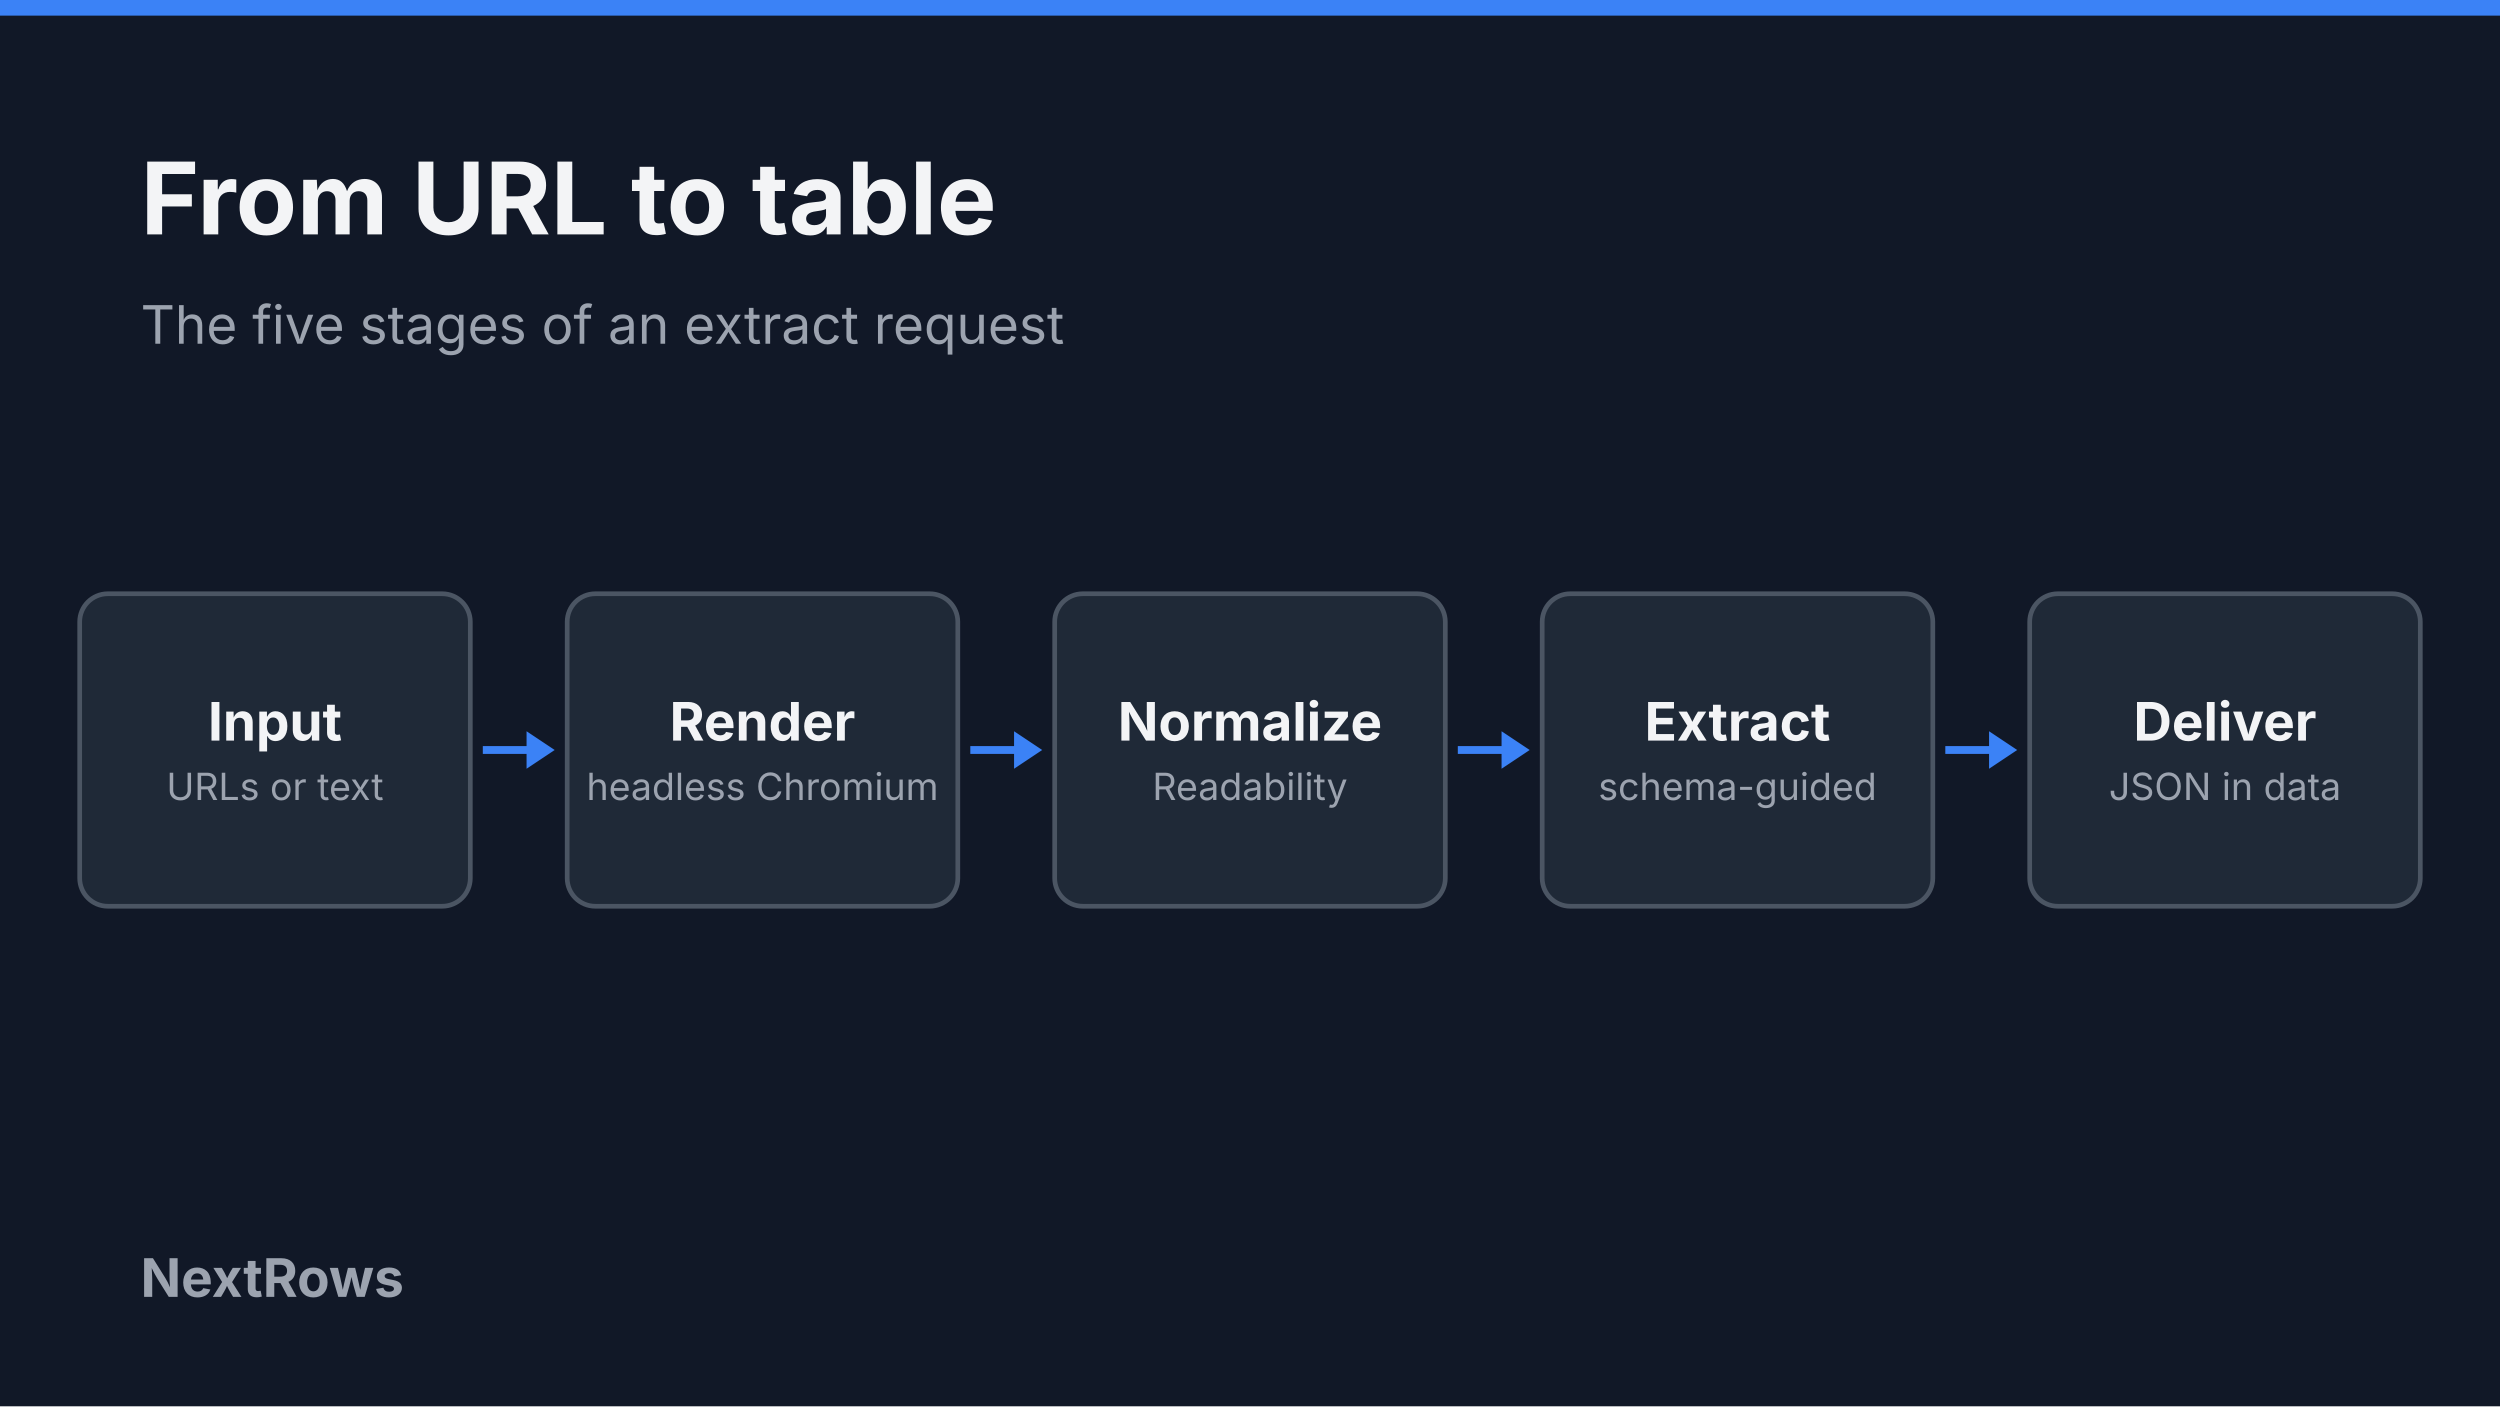
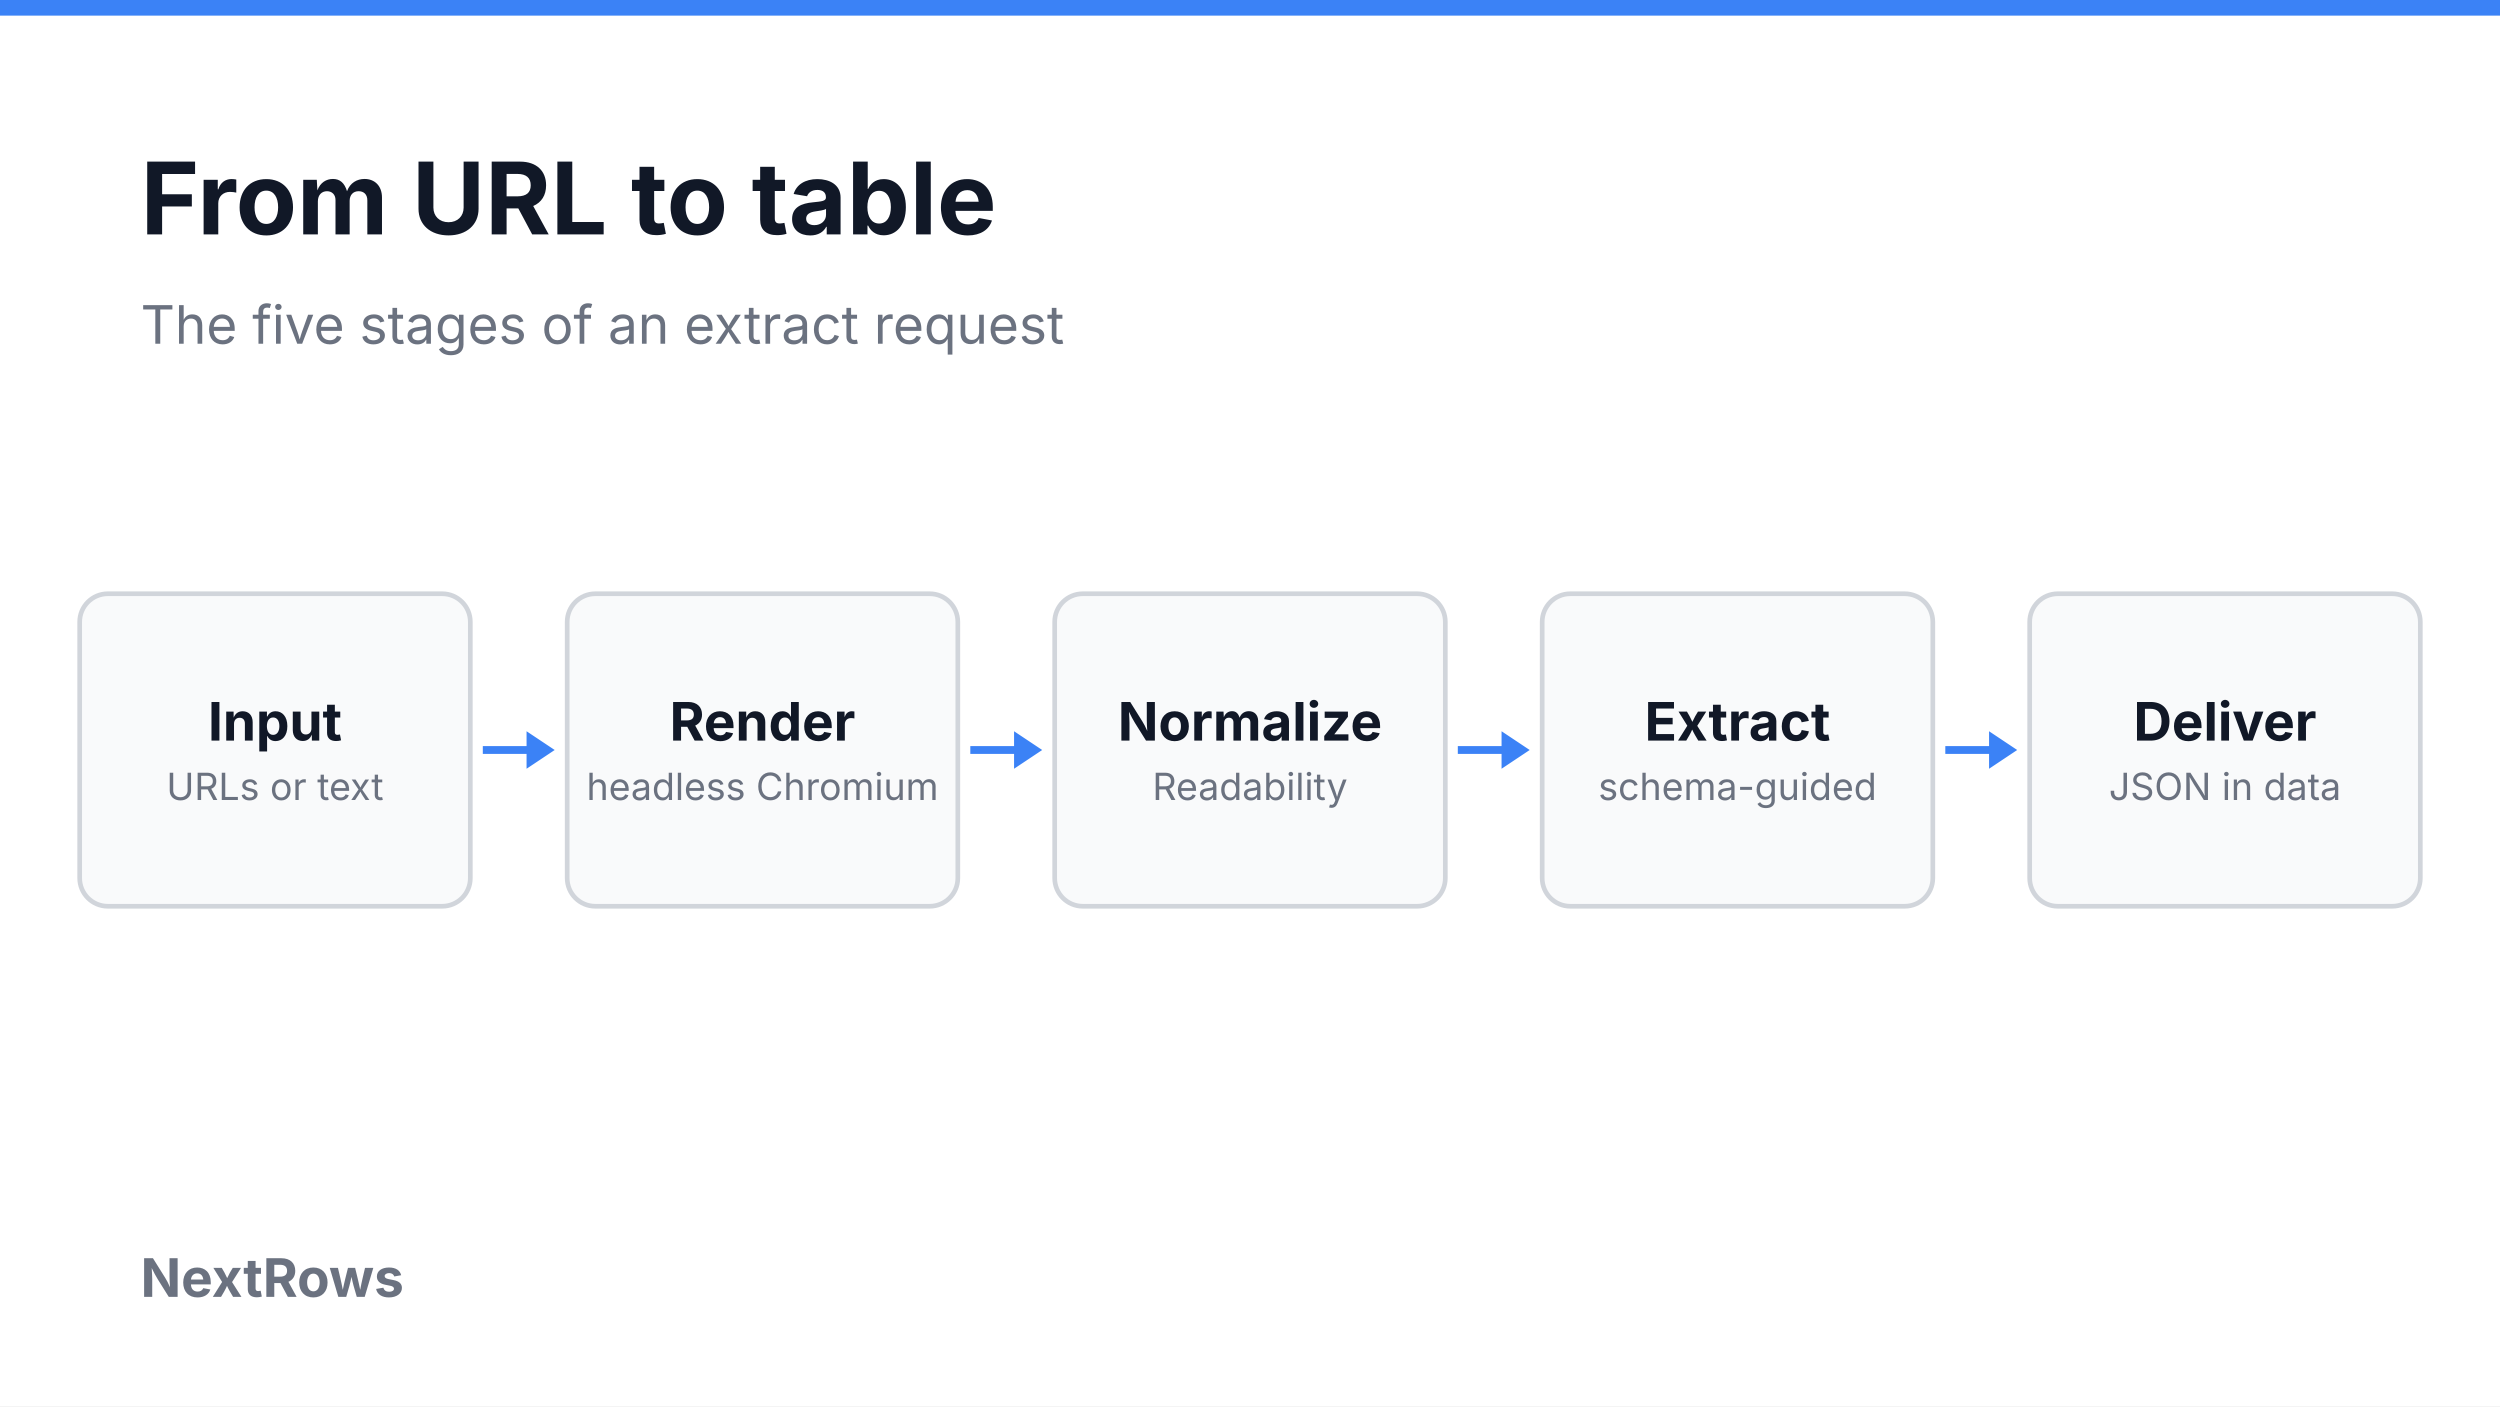
<svg xmlns="http://www.w3.org/2000/svg" viewBox="0 0 1600 900" width="1600" height="900">
-   <rect width="1600" height="900" fill="#111827" />
+   <rect width="1600" height="900" fill="#ffffff" />
  <rect width="1600" height="10" fill="#3b82f6" />
-   <text x="90" y="150" font-family="Inter, Helvetica, Arial, sans-serif" font-size="64" font-weight="700" fill="#f3f4f6" text-anchor="start">From URL to table</text>
-   <text x="90" y="220" font-family="Inter, Helvetica, Arial, sans-serif" font-size="34" font-weight="400" fill="#9ca3af" text-anchor="start">The five stages of an extract request</text>
-   <text x="90" y="830" font-family="Inter, Helvetica, Arial, sans-serif" font-size="34" font-weight="700" fill="#9ca3af" text-anchor="start">NextRows</text>
-   <rect x="51" y="380" width="250" height="200" rx="18" fill="#1f2937" stroke="#4b5563" stroke-width="3" />
-   <text x="176.0" y="474.0" font-family="Inter, Helvetica, Arial, sans-serif" font-size="34" font-weight="700" fill="#f3f4f6" text-anchor="middle">Input</text>
-   <text x="176.0" y="512.0" font-family="Inter, Helvetica, Arial, sans-serif" font-size="24" font-weight="400" fill="#9ca3af" text-anchor="middle">URLs or text</text>
+   <text x="90" y="150" font-family="Inter, Helvetica, Arial, sans-serif" font-size="64" font-weight="700" fill="#111827" text-anchor="start">From URL to table</text>
+   <text x="90" y="220" font-family="Inter, Helvetica, Arial, sans-serif" font-size="34" font-weight="400" fill="#6b7280" text-anchor="start">The five stages of an extract request</text>
+   <text x="90" y="830" font-family="Inter, Helvetica, Arial, sans-serif" font-size="34" font-weight="700" fill="#6b7280" text-anchor="start">NextRows</text>
+   <rect x="51" y="380" width="250" height="200" rx="18" fill="#f9fafb" stroke="#d1d5db" stroke-width="3" />
+   <text x="176.0" y="474.0" font-family="Inter, Helvetica, Arial, sans-serif" font-size="34" font-weight="700" fill="#111827" text-anchor="middle">Input</text>
+   <text x="176.0" y="512.0" font-family="Inter, Helvetica, Arial, sans-serif" font-size="24" font-weight="400" fill="#6b7280" text-anchor="middle">URLs or text</text>
  <line x1="309" y1="480" x2="341" y2="480" stroke="#3b82f6" stroke-width="5" />
  <polygon points="355,480 337,468 337,492" fill="#3b82f6" />
-   <rect x="363" y="380" width="250" height="200" rx="18" fill="#1f2937" stroke="#4b5563" stroke-width="3" />
-   <text x="488.0" y="474.0" font-family="Inter, Helvetica, Arial, sans-serif" font-size="34" font-weight="700" fill="#f3f4f6" text-anchor="middle">Render</text>
-   <text x="488.0" y="512.0" font-family="Inter, Helvetica, Arial, sans-serif" font-size="24" font-weight="400" fill="#9ca3af" text-anchor="middle">headless Chromium</text>
+   <rect x="363" y="380" width="250" height="200" rx="18" fill="#f9fafb" stroke="#d1d5db" stroke-width="3" />
+   <text x="488.0" y="474.0" font-family="Inter, Helvetica, Arial, sans-serif" font-size="34" font-weight="700" fill="#111827" text-anchor="middle">Render</text>
+   <text x="488.0" y="512.0" font-family="Inter, Helvetica, Arial, sans-serif" font-size="24" font-weight="400" fill="#6b7280" text-anchor="middle">headless Chromium</text>
  <line x1="621" y1="480" x2="653" y2="480" stroke="#3b82f6" stroke-width="5" />
  <polygon points="667,480 649,468 649,492" fill="#3b82f6" />
-   <rect x="675" y="380" width="250" height="200" rx="18" fill="#1f2937" stroke="#4b5563" stroke-width="3" />
-   <text x="800.0" y="474.0" font-family="Inter, Helvetica, Arial, sans-serif" font-size="34" font-weight="700" fill="#f3f4f6" text-anchor="middle">Normalize</text>
-   <text x="800.0" y="512.0" font-family="Inter, Helvetica, Arial, sans-serif" font-size="24" font-weight="400" fill="#9ca3af" text-anchor="middle">Readability</text>
+   <rect x="675" y="380" width="250" height="200" rx="18" fill="#f9fafb" stroke="#d1d5db" stroke-width="3" />
+   <text x="800.0" y="474.0" font-family="Inter, Helvetica, Arial, sans-serif" font-size="34" font-weight="700" fill="#111827" text-anchor="middle">Normalize</text>
+   <text x="800.0" y="512.0" font-family="Inter, Helvetica, Arial, sans-serif" font-size="24" font-weight="400" fill="#6b7280" text-anchor="middle">Readability</text>
  <line x1="933" y1="480" x2="965" y2="480" stroke="#3b82f6" stroke-width="5" />
  <polygon points="979,480 961,468 961,492" fill="#3b82f6" />
-   <rect x="987" y="380" width="250" height="200" rx="18" fill="#1f2937" stroke="#4b5563" stroke-width="3" />
-   <text x="1112.0" y="474.0" font-family="Inter, Helvetica, Arial, sans-serif" font-size="34" font-weight="700" fill="#f3f4f6" text-anchor="middle">Extract</text>
-   <text x="1112.0" y="512.0" font-family="Inter, Helvetica, Arial, sans-serif" font-size="24" font-weight="400" fill="#9ca3af" text-anchor="middle">schema-guided</text>
+   <rect x="987" y="380" width="250" height="200" rx="18" fill="#f9fafb" stroke="#d1d5db" stroke-width="3" />
+   <text x="1112.0" y="474.0" font-family="Inter, Helvetica, Arial, sans-serif" font-size="34" font-weight="700" fill="#111827" text-anchor="middle">Extract</text>
+   <text x="1112.0" y="512.0" font-family="Inter, Helvetica, Arial, sans-serif" font-size="24" font-weight="400" fill="#6b7280" text-anchor="middle">schema-guided</text>
  <line x1="1245" y1="480" x2="1277" y2="480" stroke="#3b82f6" stroke-width="5" />
  <polygon points="1291,480 1273,468 1273,492" fill="#3b82f6" />
-   <rect x="1299" y="380" width="250" height="200" rx="18" fill="#1f2937" stroke="#4b5563" stroke-width="3" />
-   <text x="1424.0" y="474.0" font-family="Inter, Helvetica, Arial, sans-serif" font-size="34" font-weight="700" fill="#f3f4f6" text-anchor="middle">Deliver</text>
-   <text x="1424.0" y="512.0" font-family="Inter, Helvetica, Arial, sans-serif" font-size="24" font-weight="400" fill="#9ca3af" text-anchor="middle">JSON in data</text>
+   <rect x="1299" y="380" width="250" height="200" rx="18" fill="#f9fafb" stroke="#d1d5db" stroke-width="3" />
+   <text x="1424.0" y="474.0" font-family="Inter, Helvetica, Arial, sans-serif" font-size="34" font-weight="700" fill="#111827" text-anchor="middle">Deliver</text>
+   <text x="1424.0" y="512.0" font-family="Inter, Helvetica, Arial, sans-serif" font-size="24" font-weight="400" fill="#6b7280" text-anchor="middle">JSON in data</text>
</svg>
